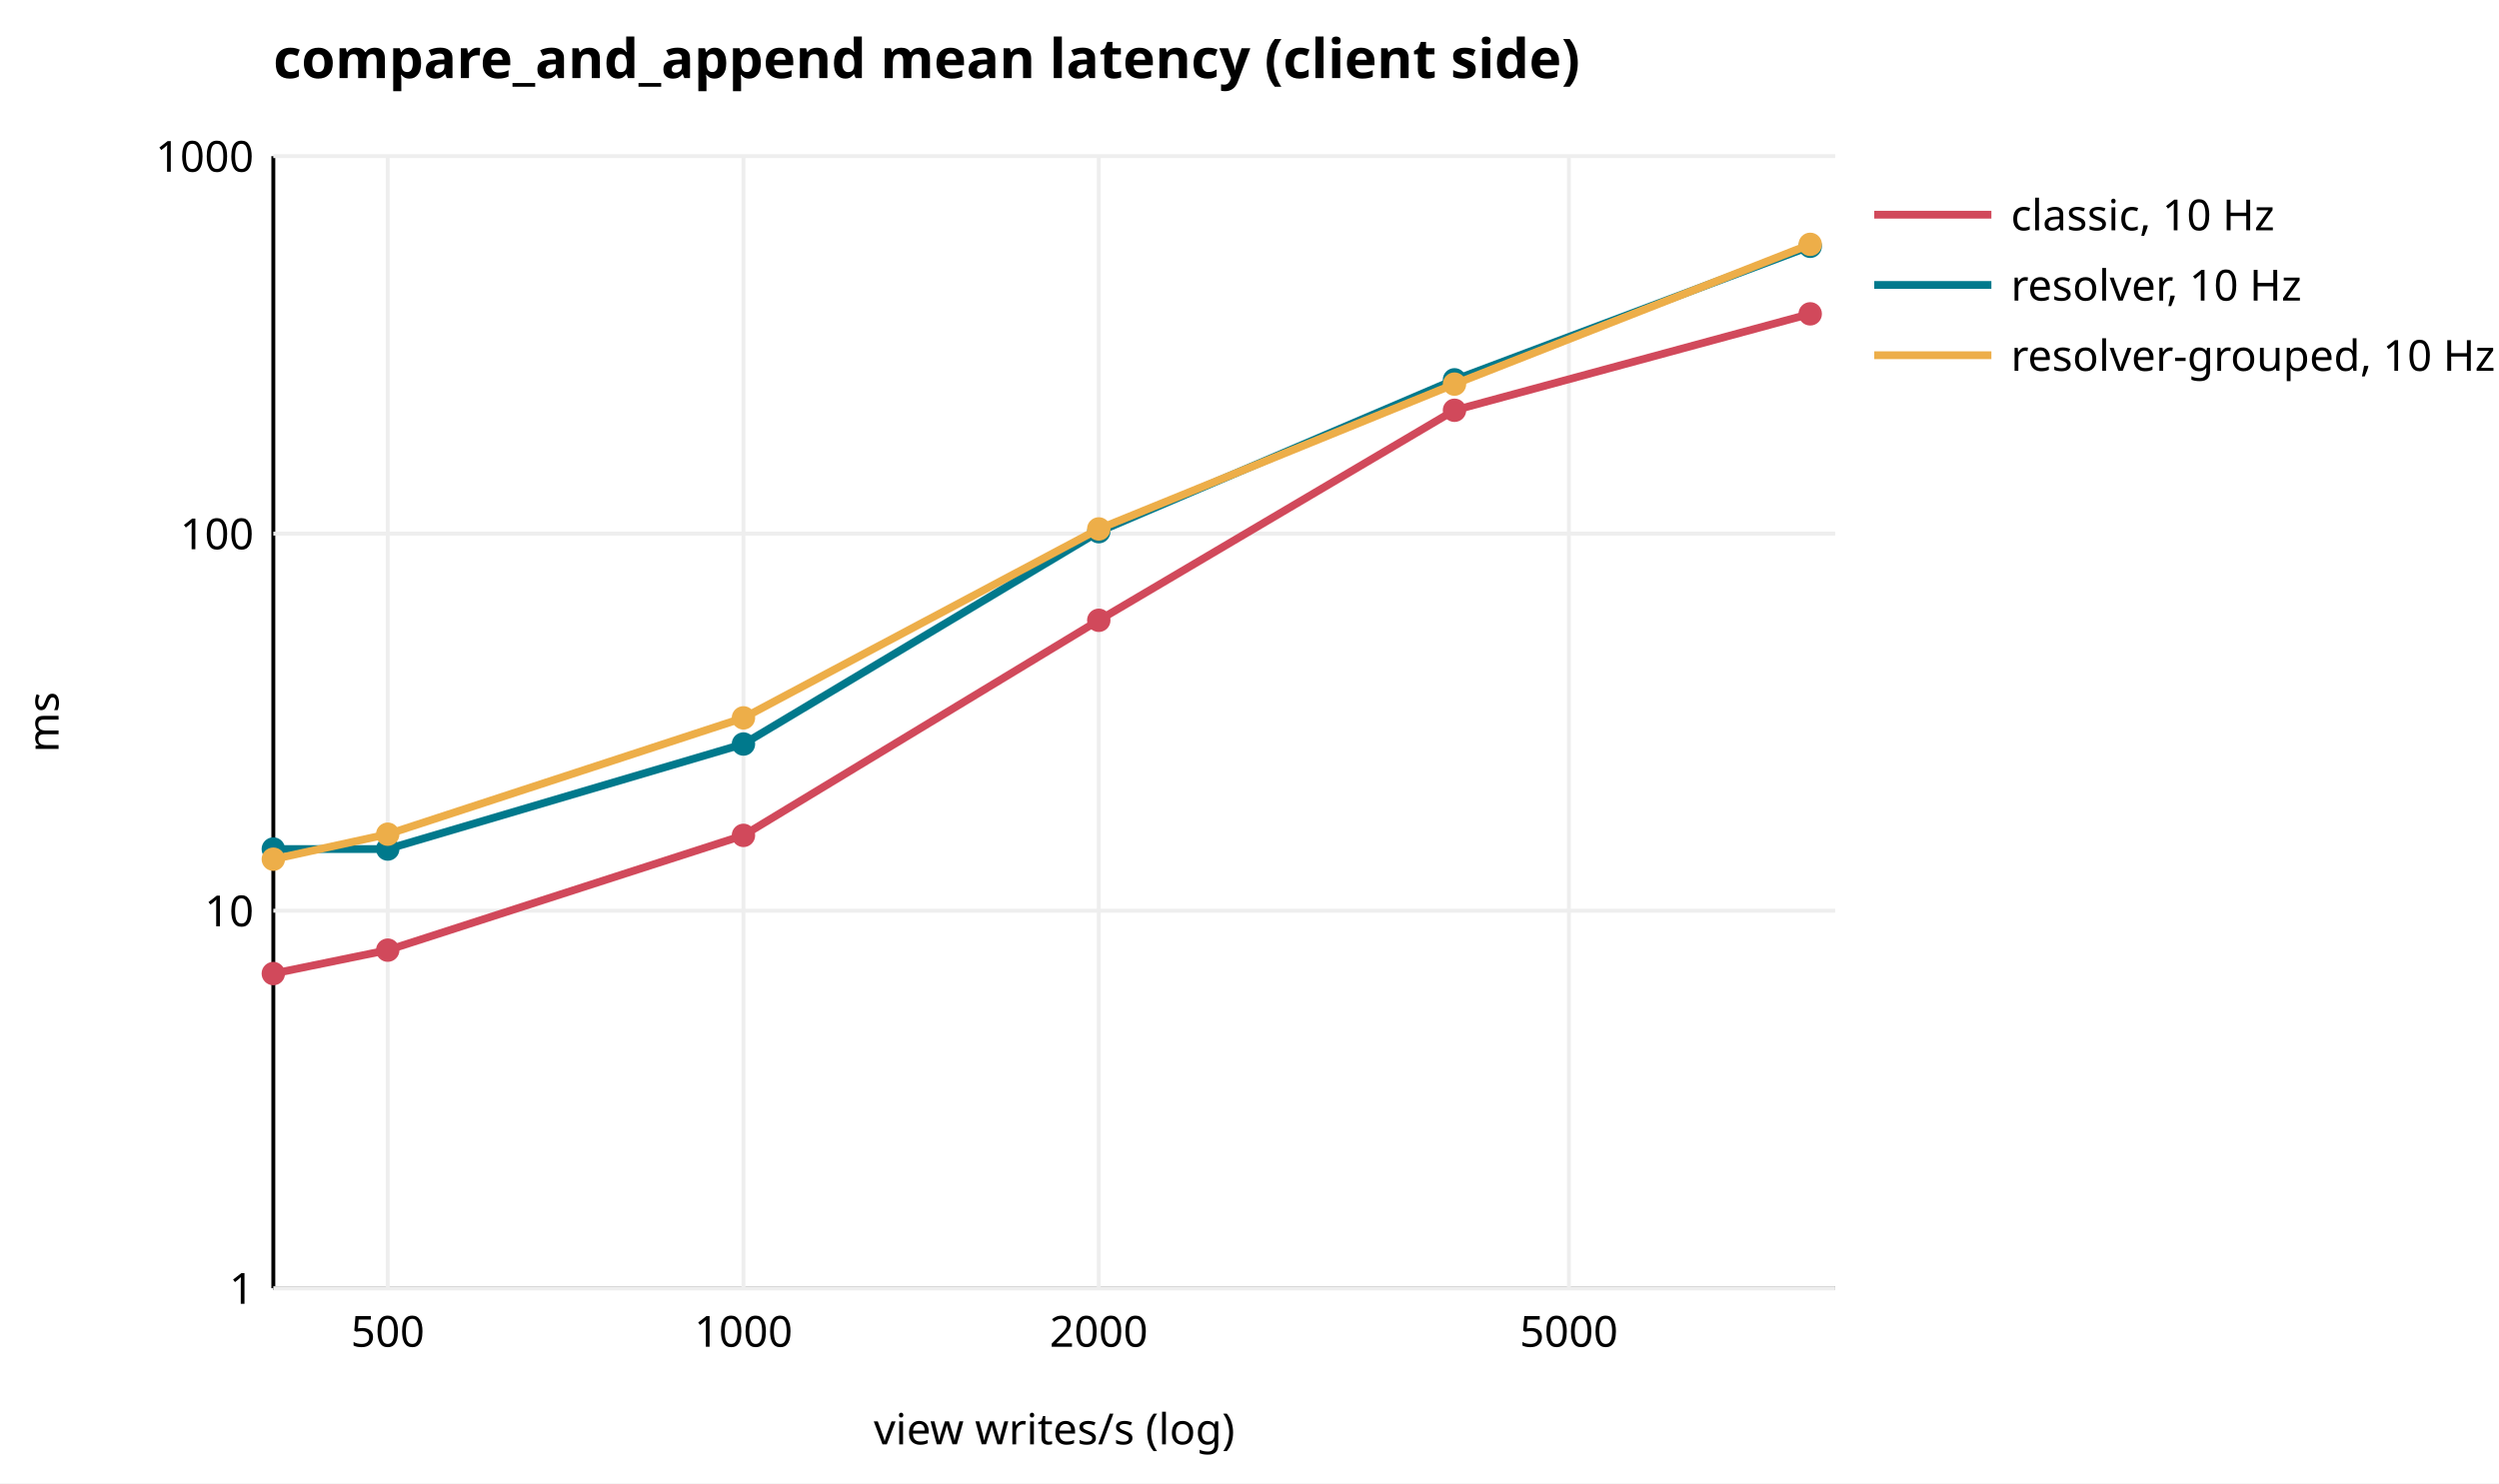
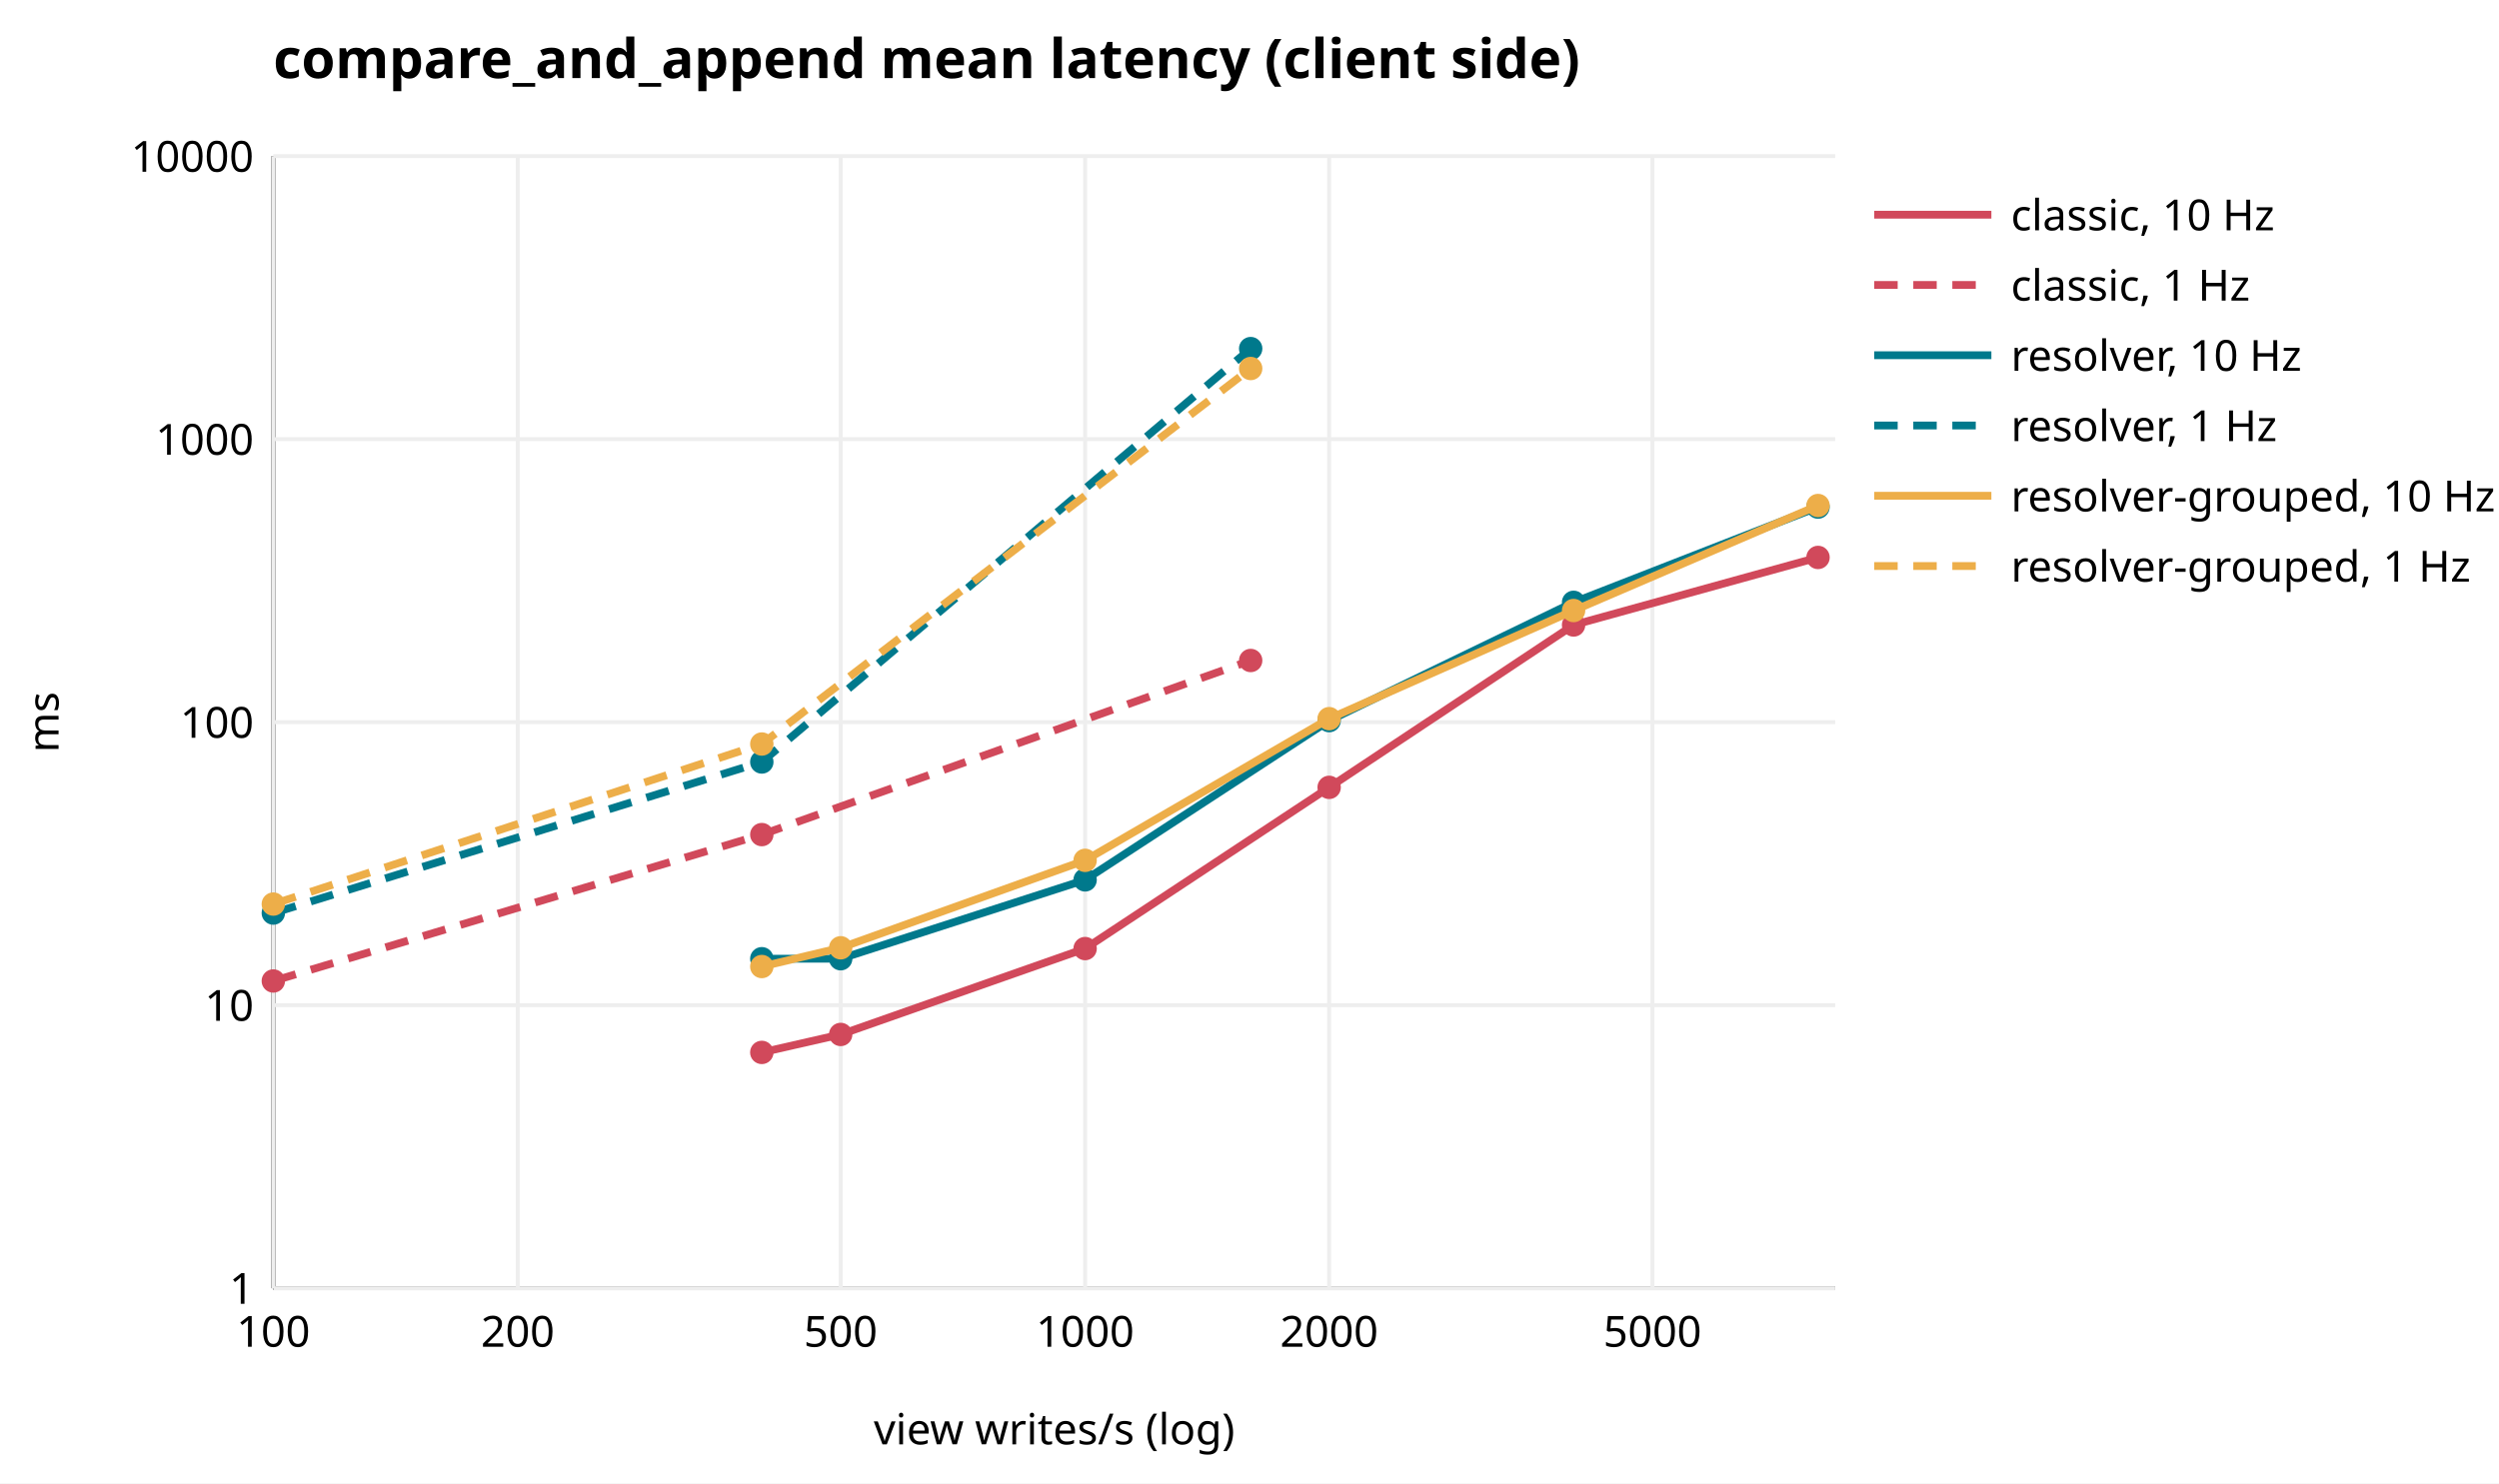
<svg xmlns="http://www.w3.org/2000/svg" width="640" height="380" font-family="sans-serif" font-size="11">
  <rect width="640" height="380" fill="white" />
  <text x="70" y="20" font-size="14" font-weight="bold">compare_and_append mean latency (client side)</text>
  <line x1="70" y1="330" x2="470" y2="330" stroke="black" />
  <line x1="70" y1="40" x2="70" y2="330" stroke="black" />
  <text x="270.0" y="370" text-anchor="middle">view writes/s (log)</text>
  <text x="15" y="185.0" transform="rotate(-90 15 185.0)" text-anchor="middle">ms</text>
-   <line x1="99.3" y1="330" x2="99.3" y2="40" stroke="#eee" />
-   <text x="99.3" y="345" text-anchor="middle">500</text>
-   <line x1="190.4" y1="330" x2="190.4" y2="40" stroke="#eee" />
-   <text x="190.4" y="345" text-anchor="middle">1000</text>
-   <line x1="281.4" y1="330" x2="281.4" y2="40" stroke="#eee" />
-   <text x="281.4" y="345" text-anchor="middle">2000</text>
-   <line x1="401.8" y1="330" x2="401.8" y2="40" stroke="#eee" />
-   <text x="401.8" y="345" text-anchor="middle">5000</text>
+   <line x1="70.0" y1="330" x2="70.0" y2="40" stroke="#eee" />
+   <text x="70.0" y="345" text-anchor="middle">100</text>
+   <line x1="132.6" y1="330" x2="132.6" y2="40" stroke="#eee" />
+   <text x="132.6" y="345" text-anchor="middle">200</text>
+   <line x1="215.3" y1="330" x2="215.3" y2="40" stroke="#eee" />
+   <text x="215.3" y="345" text-anchor="middle">500</text>
+   <line x1="277.9" y1="330" x2="277.9" y2="40" stroke="#eee" />
+   <text x="277.9" y="345" text-anchor="middle">1000</text>
+   <line x1="340.4" y1="330" x2="340.4" y2="40" stroke="#eee" />
+   <text x="340.4" y="345" text-anchor="middle">2000</text>
+   <line x1="423.2" y1="330" x2="423.2" y2="40" stroke="#eee" />
+   <text x="423.2" y="345" text-anchor="middle">5000</text>
  <line x1="70" y1="330.0" x2="470" y2="330.0" stroke="#eee" />
  <text x="65" y="334.0" text-anchor="end">1</text>
-   <line x1="70" y1="233.3" x2="470" y2="233.3" stroke="#eee" />
-   <text x="65" y="237.3" text-anchor="end">10</text>
-   <line x1="70" y1="136.7" x2="470" y2="136.7" stroke="#eee" />
-   <text x="65" y="140.7" text-anchor="end">100</text>
+   <line x1="70" y1="257.5" x2="470" y2="257.5" stroke="#eee" />
+   <text x="65" y="261.5" text-anchor="end">10</text>
+   <line x1="70" y1="185.0" x2="470" y2="185.0" stroke="#eee" />
+   <text x="65" y="189.0" text-anchor="end">100</text>
+   <line x1="70" y1="112.5" x2="470" y2="112.5" stroke="#eee" />
+   <text x="65" y="116.5" text-anchor="end">1000</text>
  <line x1="70" y1="40.0" x2="470" y2="40.0" stroke="#eee" />
-   <text x="65" y="44.0" text-anchor="end">1000</text>
-   <path d="M70.0,249.4 L99.3,243.4 L190.4,214.0 L281.4,158.9 L372.5,105.1 L463.6,80.4" fill="none" stroke="#d1495b" stroke-width="2" stroke-dasharray="" />
-   <circle cx="70.0" cy="249.4" r="3" fill="#d1495b" />
-   <circle cx="99.3" cy="243.4" r="3" fill="#d1495b" />
-   <circle cx="190.4" cy="214.0" r="3" fill="#d1495b" />
-   <circle cx="281.4" cy="158.9" r="3" fill="#d1495b" />
-   <circle cx="372.5" cy="105.1" r="3" fill="#d1495b" />
-   <circle cx="463.6" cy="80.4" r="3" fill="#d1495b" />
+   <text x="65" y="44.0" text-anchor="end">10000</text>
+   <path d="M195.1,269.6 L215.3,265.0 L277.9,243.0 L340.4,201.7 L403.0,160.1 L465.6,142.8" fill="none" stroke="#d1495b" stroke-width="2" stroke-dasharray="" />
+   <circle cx="195.1" cy="269.6" r="3" fill="#d1495b" />
+   <circle cx="215.3" cy="265.0" r="3" fill="#d1495b" />
+   <circle cx="277.9" cy="243.0" r="3" fill="#d1495b" />
+   <circle cx="340.4" cy="201.7" r="3" fill="#d1495b" />
+   <circle cx="403.0" cy="160.1" r="3" fill="#d1495b" />
+   <circle cx="465.6" cy="142.8" r="3" fill="#d1495b" />
  <line x1="480" y1="55" x2="510" y2="55" stroke="#d1495b" stroke-width="2" stroke-dasharray="" />
  <text x="515" y="59">classic, 10 Hz</text>
-   <path d="M70.0,217.5 L99.3,217.5 L190.4,190.6 L281.4,136.2 L372.5,97.3 L463.6,63.1" fill="none" stroke="#00798c" stroke-width="2" stroke-dasharray="" />
-   <circle cx="70.0" cy="217.5" r="3" fill="#00798c" />
-   <circle cx="99.3" cy="217.5" r="3" fill="#00798c" />
-   <circle cx="190.4" cy="190.6" r="3" fill="#00798c" />
-   <circle cx="281.4" cy="136.2" r="3" fill="#00798c" />
-   <circle cx="372.5" cy="97.3" r="3" fill="#00798c" />
-   <circle cx="463.6" cy="63.1" r="3" fill="#00798c" />
-   <line x1="480" y1="73" x2="510" y2="73" stroke="#00798c" stroke-width="2" stroke-dasharray="" />
-   <text x="515" y="77">resolver, 10 Hz</text>
-   <path d="M70.0,220.1 L99.3,213.7 L190.4,183.9 L281.4,135.5 L372.5,98.4 L463.6,62.6" fill="none" stroke="#edae49" stroke-width="2" stroke-dasharray="" />
-   <circle cx="70.0" cy="220.1" r="3" fill="#edae49" />
-   <circle cx="99.3" cy="213.7" r="3" fill="#edae49" />
-   <circle cx="190.4" cy="183.9" r="3" fill="#edae49" />
-   <circle cx="281.4" cy="135.5" r="3" fill="#edae49" />
-   <circle cx="372.5" cy="98.4" r="3" fill="#edae49" />
-   <circle cx="463.6" cy="62.6" r="3" fill="#edae49" />
-   <line x1="480" y1="91" x2="510" y2="91" stroke="#edae49" stroke-width="2" stroke-dasharray="" />
-   <text x="515" y="95">resolver-grouped, 10 Hz</text>
+   <path d="M70.0,251.3 L195.1,213.8 L320.3,169.2" fill="none" stroke="#d1495b" stroke-width="2" stroke-dasharray="6 4" />
+   <circle cx="70.0" cy="251.3" r="3" fill="#d1495b" />
+   <circle cx="195.1" cy="213.8" r="3" fill="#d1495b" />
+   <circle cx="320.3" cy="169.2" r="3" fill="#d1495b" />
+   <line x1="480" y1="73" x2="510" y2="73" stroke="#d1495b" stroke-width="2" stroke-dasharray="6 4" />
+   <text x="515" y="77">classic, 1 Hz</text>
+   <path d="M195.1,245.6 L215.3,245.6 L277.9,225.4 L340.4,184.6 L403.0,154.3 L465.6,129.9" fill="none" stroke="#00798c" stroke-width="2" stroke-dasharray="" />
+   <circle cx="195.1" cy="245.6" r="3" fill="#00798c" />
+   <circle cx="215.3" cy="245.6" r="3" fill="#00798c" />
+   <circle cx="277.9" cy="225.4" r="3" fill="#00798c" />
+   <circle cx="340.4" cy="184.6" r="3" fill="#00798c" />
+   <circle cx="403.0" cy="154.3" r="3" fill="#00798c" />
+   <circle cx="465.6" cy="129.9" r="3" fill="#00798c" />
+   <line x1="480" y1="91" x2="510" y2="91" stroke="#00798c" stroke-width="2" stroke-dasharray="" />
+   <text x="515" y="95">resolver, 10 Hz</text>
+   <path d="M70.0,233.9 L195.1,195.2 L320.3,89.3" fill="none" stroke="#00798c" stroke-width="2" stroke-dasharray="6 4" />
+   <circle cx="70.0" cy="233.9" r="3" fill="#00798c" />
+   <circle cx="195.1" cy="195.2" r="3" fill="#00798c" />
+   <circle cx="320.3" cy="89.3" r="3" fill="#00798c" />
+   <line x1="480" y1="109" x2="510" y2="109" stroke="#00798c" stroke-width="2" stroke-dasharray="6 4" />
+   <text x="515" y="113">resolver, 1 Hz</text>
+   <path d="M195.1,247.6 L215.3,242.8 L277.9,220.4 L340.4,184.1 L403.0,156.4 L465.6,129.5" fill="none" stroke="#edae49" stroke-width="2" stroke-dasharray="" />
+   <circle cx="195.1" cy="247.6" r="3" fill="#edae49" />
+   <circle cx="215.3" cy="242.8" r="3" fill="#edae49" />
+   <circle cx="277.9" cy="220.4" r="3" fill="#edae49" />
+   <circle cx="340.4" cy="184.1" r="3" fill="#edae49" />
+   <circle cx="403.0" cy="156.4" r="3" fill="#edae49" />
+   <circle cx="465.6" cy="129.5" r="3" fill="#edae49" />
+   <line x1="480" y1="127" x2="510" y2="127" stroke="#edae49" stroke-width="2" stroke-dasharray="" />
+   <text x="515" y="131">resolver-grouped, 10 Hz</text>
+   <path d="M70.0,231.6 L195.1,190.6 L320.3,94.4" fill="none" stroke="#edae49" stroke-width="2" stroke-dasharray="6 4" />
+   <circle cx="70.0" cy="231.6" r="3" fill="#edae49" />
+   <circle cx="195.1" cy="190.6" r="3" fill="#edae49" />
+   <circle cx="320.3" cy="94.4" r="3" fill="#edae49" />
+   <line x1="480" y1="145" x2="510" y2="145" stroke="#edae49" stroke-width="2" stroke-dasharray="6 4" />
+   <text x="515" y="149">resolver-grouped, 1 Hz</text>
</svg>
